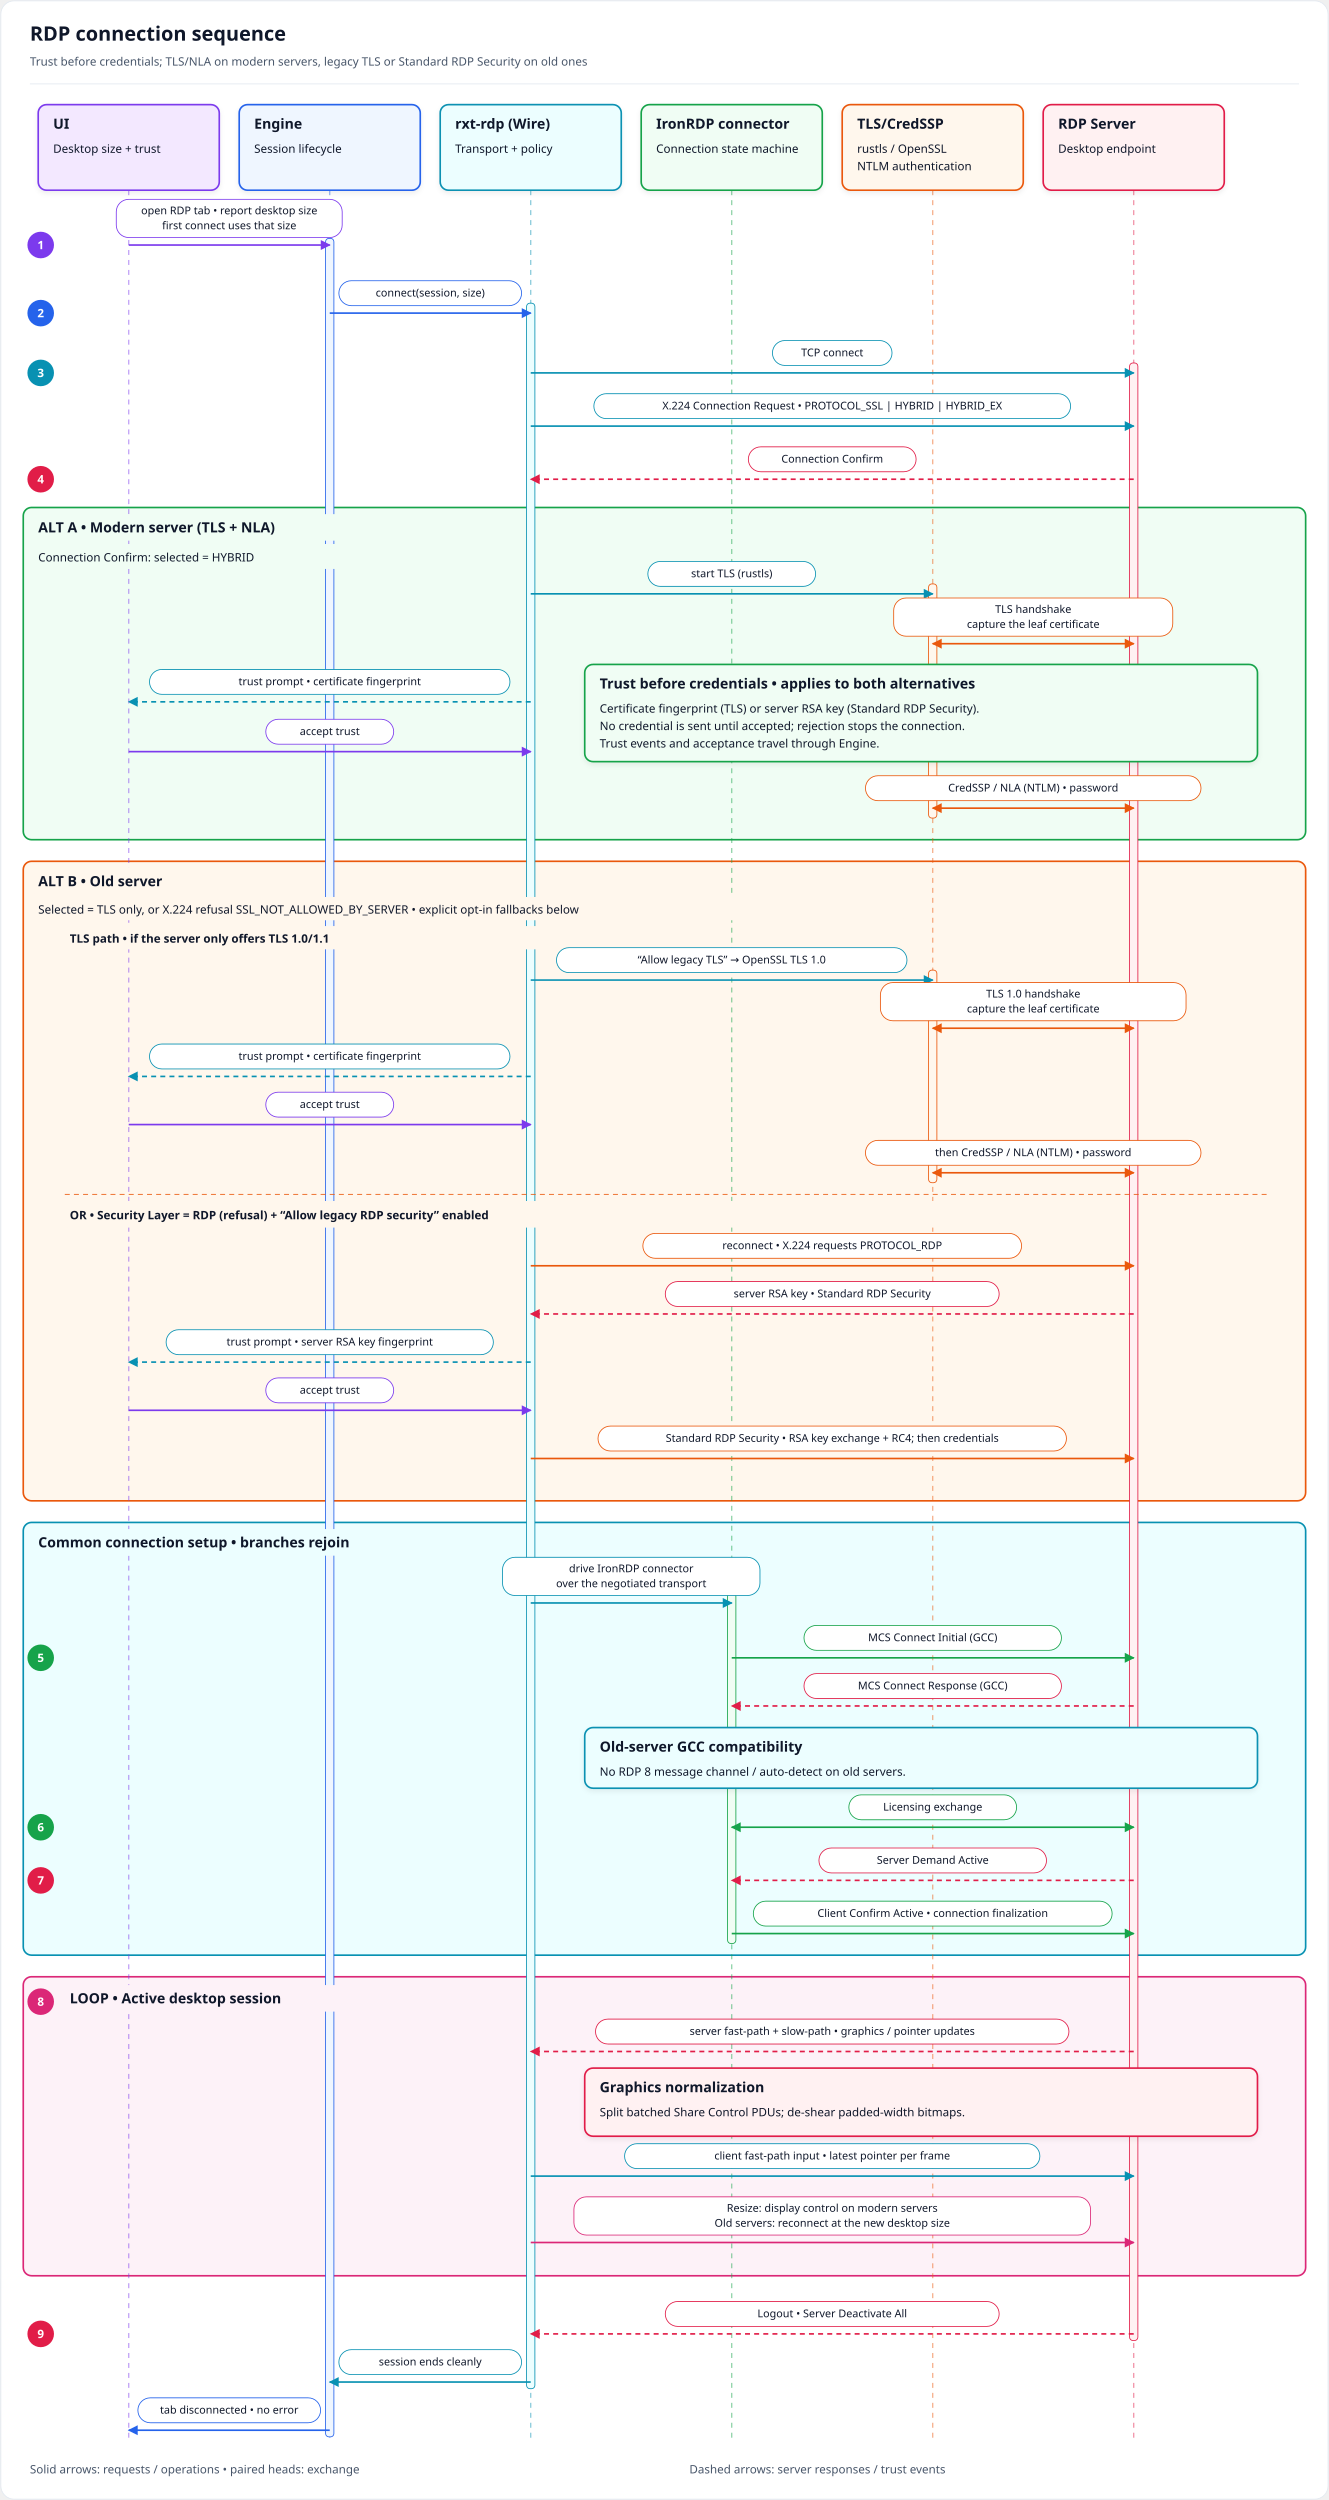
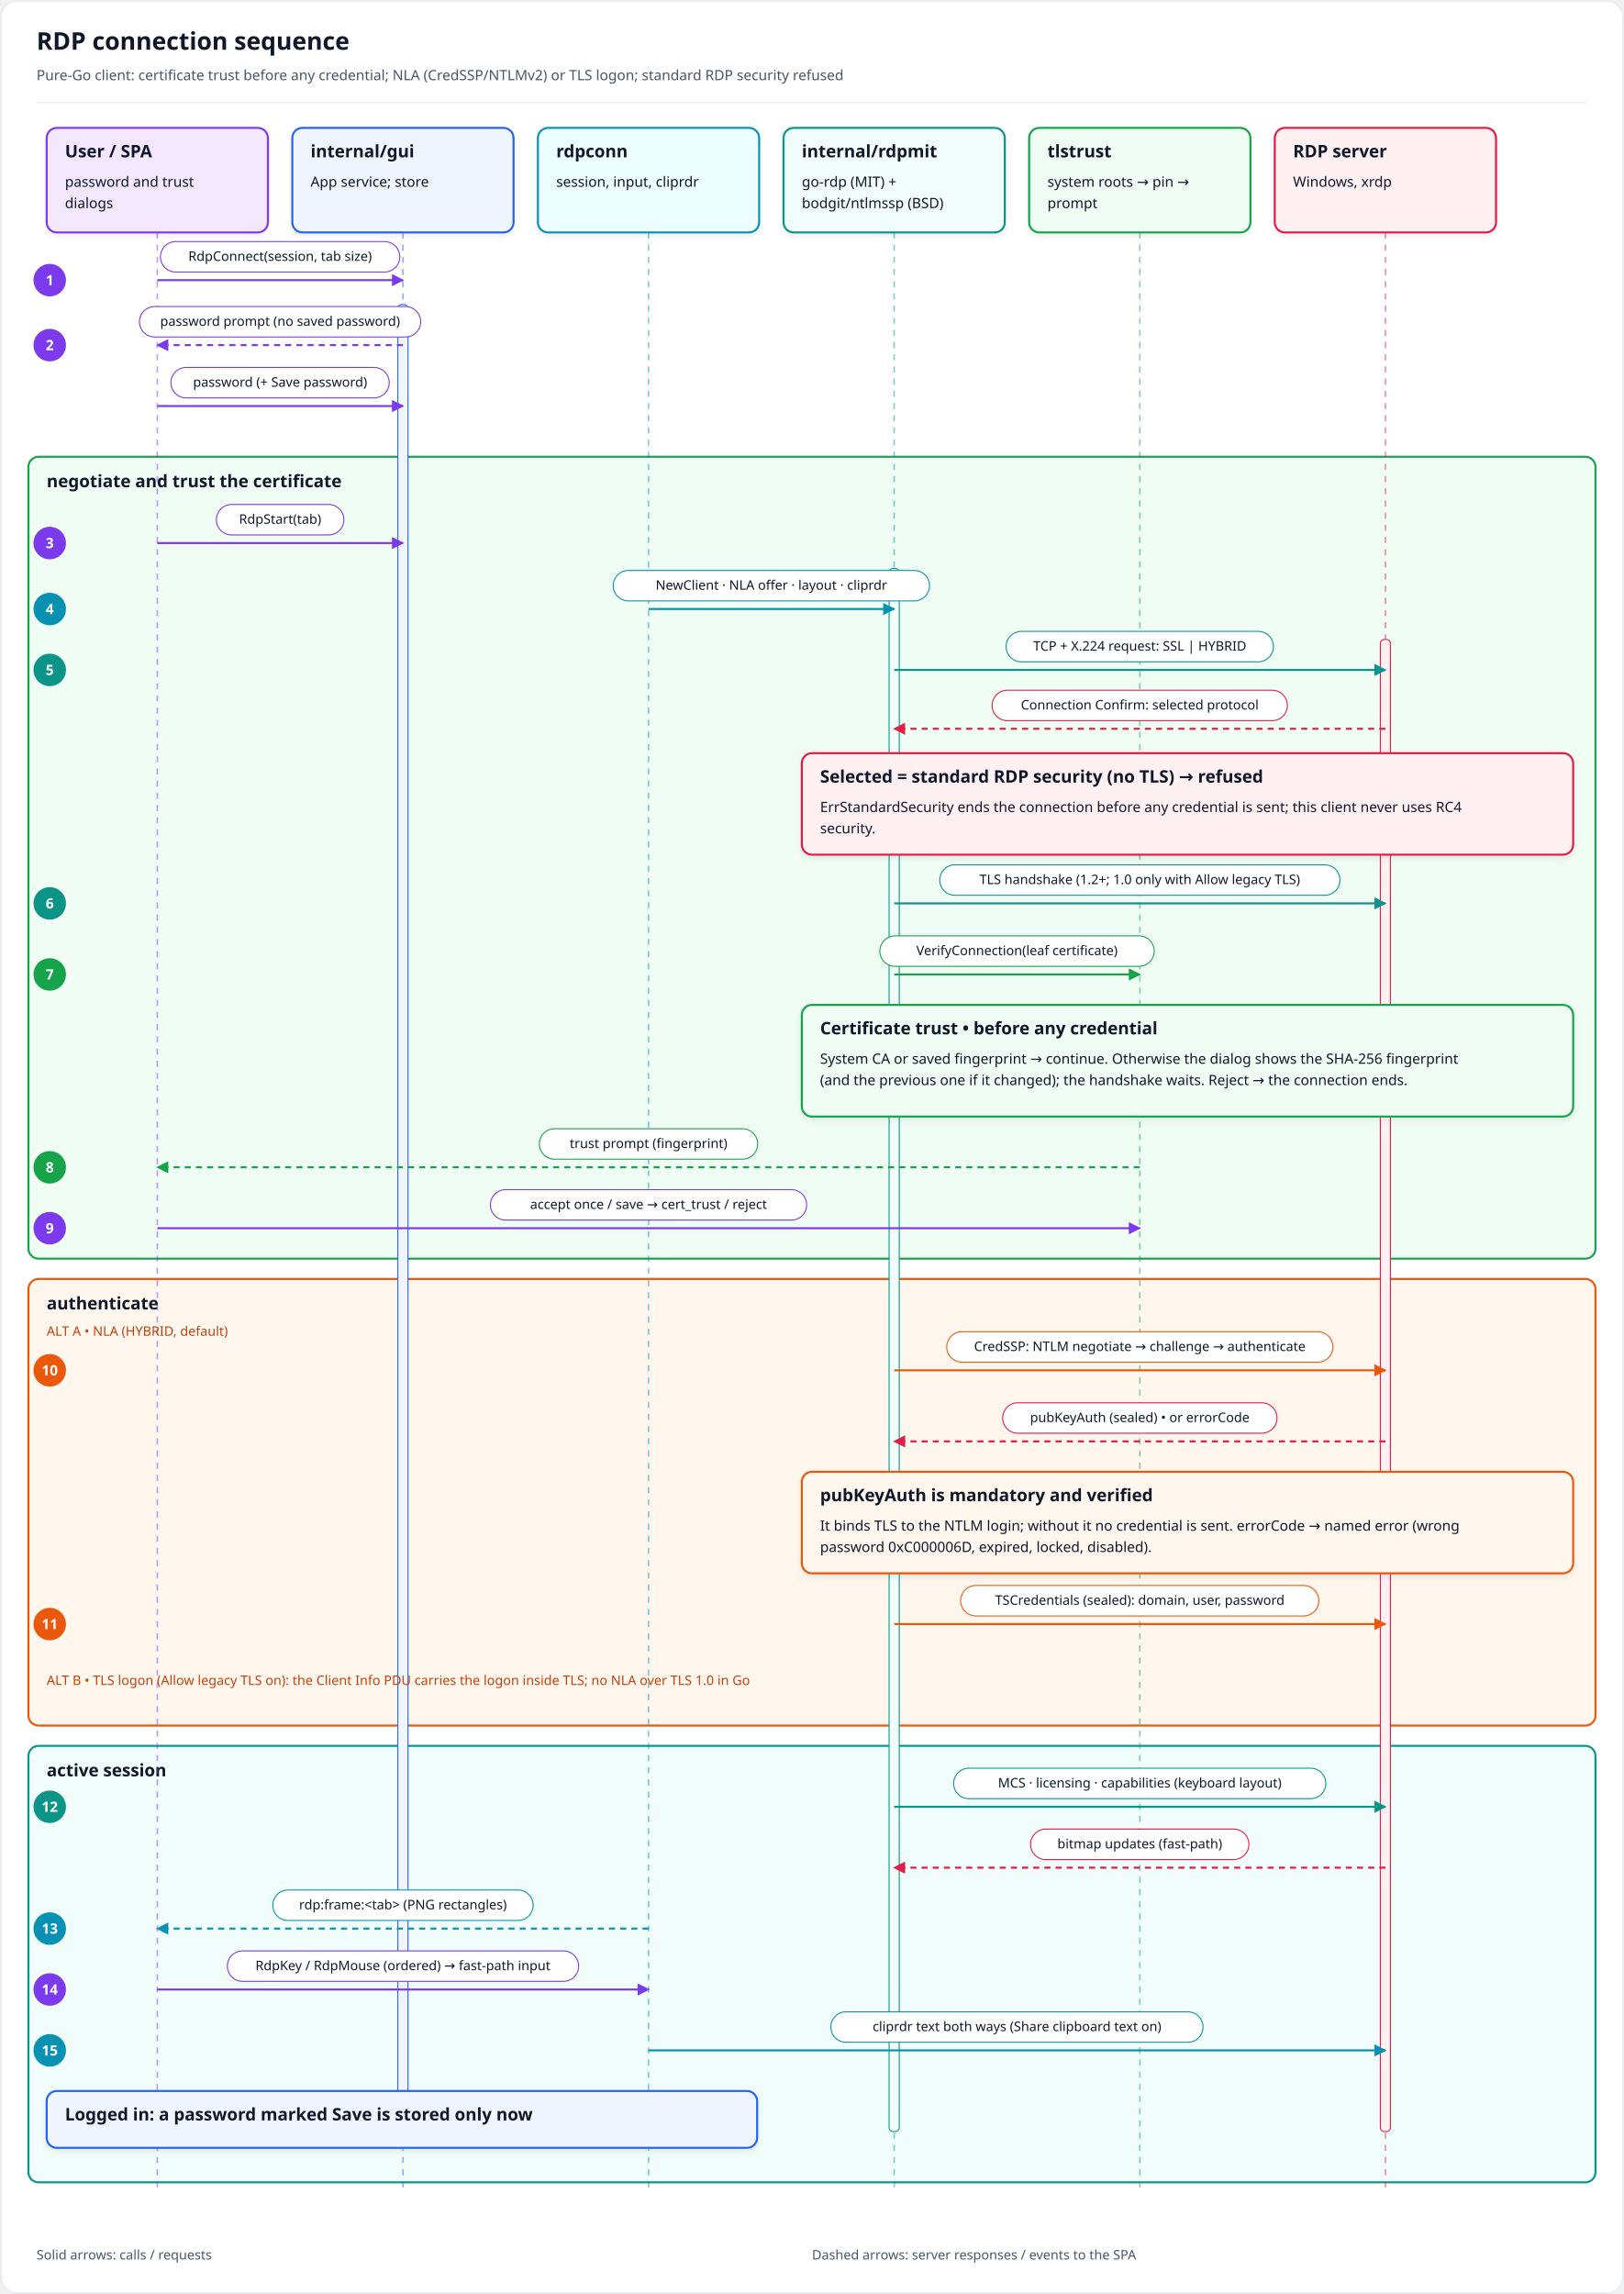
- <svg xmlns="http://www.w3.org/2000/svg" width="1600" height="3010" viewBox="0 0 1600 3010" font-family="Noto Sans, DejaVu Sans, Liberation Sans, Arial, sans-serif">
+ <svg xmlns="http://www.w3.org/2000/svg" width="1600" height="2260" viewBox="0 0 1600 2260" font-family="Noto Sans, DejaVu Sans, Liberation Sans, Arial, sans-serif">
  <defs>
    <filter id="shadow" x="-10%" y="-10%" width="120%" height="125%">
      <feDropShadow dx="0" dy="3" stdDeviation="3" flood-color="#0f172a" flood-opacity="0.07" />
    </filter>
    <marker id="a-violet" viewBox="0 0 10 10" refX="9" refY="5" markerWidth="6" markerHeight="6" orient="auto-start-reverse">
      <path d="M0 0 L10 5 L0 10 Z" fill="#7c3aed" />
    </marker>
    <marker id="a-start-violet" viewBox="0 0 10 10" refX="9" refY="5" markerWidth="6" markerHeight="6" orient="auto-start-reverse">
      <path d="M0 0 L10 5 L0 10 Z" fill="#7c3aed" />
    </marker>
    <marker id="a-blue" viewBox="0 0 10 10" refX="9" refY="5" markerWidth="6" markerHeight="6" orient="auto-start-reverse">
      <path d="M0 0 L10 5 L0 10 Z" fill="#2563eb" />
    </marker>
    <marker id="a-start-blue" viewBox="0 0 10 10" refX="9" refY="5" markerWidth="6" markerHeight="6" orient="auto-start-reverse">
      <path d="M0 0 L10 5 L0 10 Z" fill="#2563eb" />
    </marker>
    <marker id="a-cyan" viewBox="0 0 10 10" refX="9" refY="5" markerWidth="6" markerHeight="6" orient="auto-start-reverse">
      <path d="M0 0 L10 5 L0 10 Z" fill="#0891b2" />
    </marker>
    <marker id="a-start-cyan" viewBox="0 0 10 10" refX="9" refY="5" markerWidth="6" markerHeight="6" orient="auto-start-reverse">
      <path d="M0 0 L10 5 L0 10 Z" fill="#0891b2" />
    </marker>
    <marker id="a-teal" viewBox="0 0 10 10" refX="9" refY="5" markerWidth="6" markerHeight="6" orient="auto-start-reverse">
      <path d="M0 0 L10 5 L0 10 Z" fill="#0d9488" />
    </marker>
    <marker id="a-start-teal" viewBox="0 0 10 10" refX="9" refY="5" markerWidth="6" markerHeight="6" orient="auto-start-reverse">
      <path d="M0 0 L10 5 L0 10 Z" fill="#0d9488" />
    </marker>
    <marker id="a-green" viewBox="0 0 10 10" refX="9" refY="5" markerWidth="6" markerHeight="6" orient="auto-start-reverse">
      <path d="M0 0 L10 5 L0 10 Z" fill="#16a34a" />
    </marker>
    <marker id="a-start-green" viewBox="0 0 10 10" refX="9" refY="5" markerWidth="6" markerHeight="6" orient="auto-start-reverse">
      <path d="M0 0 L10 5 L0 10 Z" fill="#16a34a" />
    </marker>
    <marker id="a-amber" viewBox="0 0 10 10" refX="9" refY="5" markerWidth="6" markerHeight="6" orient="auto-start-reverse">
      <path d="M0 0 L10 5 L0 10 Z" fill="#d97706" />
    </marker>
    <marker id="a-start-amber" viewBox="0 0 10 10" refX="9" refY="5" markerWidth="6" markerHeight="6" orient="auto-start-reverse">
      <path d="M0 0 L10 5 L0 10 Z" fill="#d97706" />
    </marker>
    <marker id="a-orange" viewBox="0 0 10 10" refX="9" refY="5" markerWidth="6" markerHeight="6" orient="auto-start-reverse">
      <path d="M0 0 L10 5 L0 10 Z" fill="#ea580c" />
    </marker>
    <marker id="a-start-orange" viewBox="0 0 10 10" refX="9" refY="5" markerWidth="6" markerHeight="6" orient="auto-start-reverse">
      <path d="M0 0 L10 5 L0 10 Z" fill="#ea580c" />
    </marker>
    <marker id="a-rose" viewBox="0 0 10 10" refX="9" refY="5" markerWidth="6" markerHeight="6" orient="auto-start-reverse">
      <path d="M0 0 L10 5 L0 10 Z" fill="#e11d48" />
    </marker>
    <marker id="a-start-rose" viewBox="0 0 10 10" refX="9" refY="5" markerWidth="6" markerHeight="6" orient="auto-start-reverse">
      <path d="M0 0 L10 5 L0 10 Z" fill="#e11d48" />
    </marker>
    <marker id="a-pink" viewBox="0 0 10 10" refX="9" refY="5" markerWidth="6" markerHeight="6" orient="auto-start-reverse">
      <path d="M0 0 L10 5 L0 10 Z" fill="#db2777" />
    </marker>
    <marker id="a-start-pink" viewBox="0 0 10 10" refX="9" refY="5" markerWidth="6" markerHeight="6" orient="auto-start-reverse">
      <path d="M0 0 L10 5 L0 10 Z" fill="#db2777" />
    </marker>
    <marker id="a-slate" viewBox="0 0 10 10" refX="9" refY="5" markerWidth="6" markerHeight="6" orient="auto-start-reverse">
      <path d="M0 0 L10 5 L0 10 Z" fill="#334155" />
    </marker>
    <marker id="a-start-slate" viewBox="0 0 10 10" refX="9" refY="5" markerWidth="6" markerHeight="6" orient="auto-start-reverse">
      <path d="M0 0 L10 5 L0 10 Z" fill="#334155" />
    </marker>
  </defs>
-   <rect x="1" y="1" width="1598" height="3008" rx="16" fill="#ffffff" stroke="#e2e8f0" stroke-width="1" />
+   <rect x="1" y="1" width="1598" height="2258" rx="16" fill="#ffffff" stroke="#e2e8f0" stroke-width="1" />
  <path d="M36 101 H1564" stroke="#e2e8f0" />
-   <rect x="28" y="611" width="1544" height="400" rx="10" fill="#f0fdf4" stroke="#16a34a" stroke-width="2" />
-   <rect x="28" y="1037" width="1544" height="770" rx="10" fill="#fff7ed" stroke="#ea580c" stroke-width="2" />
-   <rect x="28" y="1833" width="1544" height="521" rx="10" fill="#ecfeff" stroke="#0891b2" stroke-width="2" />
-   <rect x="28" y="2380" width="1544" height="360" rx="10" fill="#fdf2f8" stroke="#db2777" stroke-width="2" />
-   <g fill="none" stroke-width="1.5" stroke-dasharray="6 6" opacity="0.5">
-     <path d="M155 229 V2940" stroke="#7c3aed" />
-     <path d="M397 229 V2940" stroke="#2563eb" />
-     <path d="M639 229 V2940" stroke="#0891b2" />
-     <path d="M881 229 V2940" stroke="#16a34a" />
-     <path d="M1123 229 V2940" stroke="#ea580c" />
-     <path d="M1365 229 V2940" stroke="#e11d48" />
-   </g>
-   <rect x="392" y="287" width="10" height="2647" rx="4" fill="#eff6ff" stroke="#2563eb" stroke-width="1" />
-   <rect x="634" y="365" width="10" height="2511" rx="4" fill="#ecfeff" stroke="#0891b2" stroke-width="1" />
-   <rect x="1360" y="437" width="10" height="2381" rx="4" fill="#fff1f2" stroke="#e11d48" stroke-width="1" />
-   <rect x="1118" y="703" width="10" height="282" rx="4" fill="#fff7ed" stroke="#ea580c" stroke-width="1" />
-   <rect x="1118" y="1168" width="10" height="256" rx="4" fill="#fff7ed" stroke="#ea580c" stroke-width="1" />
-   <rect x="876" y="1918" width="10" height="422" rx="4" fill="#f0fdf4" stroke="#16a34a" stroke-width="1" />
-   <g fill="none" stroke-width="2" stroke-linejoin="round">
-     <path d="M155 295 H397" stroke="#7c3aed" marker-end="url(#a-violet)" />
-     <path d="M397 377 H639" stroke="#2563eb" marker-end="url(#a-blue)" />
-     <path d="M639 449 H1365" stroke="#0891b2" marker-end="url(#a-cyan)" />
-     <path d="M639 513 H1365" stroke="#0891b2" marker-end="url(#a-cyan)" />
-     <path d="M1365 577 H639" stroke="#e11d48" stroke-dasharray="6 5" marker-end="url(#a-rose)" />
-     <path d="M639 715 H1123" stroke="#0891b2" marker-end="url(#a-cyan)" />
-     <path d="M1123 775 H1365" stroke="#ea580c" marker-start="url(#a-start-orange)" marker-end="url(#a-orange)" />
-     <path d="M639 845 H155" stroke="#0891b2" stroke-dasharray="6 5" marker-end="url(#a-cyan)" />
-     <path d="M155 905 H639" stroke="#7c3aed" marker-end="url(#a-violet)" />
-     <path d="M1123 973 H1365" stroke="#ea580c" marker-start="url(#a-start-orange)" marker-end="url(#a-orange)" />
-     <path d="M639 1180 H1123" stroke="#0891b2" marker-end="url(#a-cyan)" />
-     <path d="M1123 1238 H1365" stroke="#ea580c" marker-start="url(#a-start-orange)" marker-end="url(#a-orange)" />
-     <path d="M639 1296 H155" stroke="#0891b2" stroke-dasharray="6 5" marker-end="url(#a-cyan)" />
-     <path d="M155 1354 H639" stroke="#7c3aed" marker-end="url(#a-violet)" />
-     <path d="M1123 1412 H1365" stroke="#ea580c" marker-start="url(#a-start-orange)" marker-end="url(#a-orange)" />
-     <path d="M639 1524 H1365" stroke="#ea580c" marker-end="url(#a-orange)" />
-     <path d="M1365 1582 H639" stroke="#e11d48" stroke-dasharray="6 5" marker-end="url(#a-rose)" />
-     <path d="M639 1640 H155" stroke="#0891b2" stroke-dasharray="6 5" marker-end="url(#a-cyan)" />
-     <path d="M155 1698 H639" stroke="#7c3aed" marker-end="url(#a-violet)" />
-     <path d="M639 1756 H1365" stroke="#ea580c" marker-end="url(#a-orange)" />
-     <path d="M639 1930 H881" stroke="#0891b2" marker-end="url(#a-cyan)" />
-     <path d="M881 1996 H1365" stroke="#16a34a" marker-end="url(#a-green)" />
-     <path d="M1365 2054 H881" stroke="#e11d48" stroke-dasharray="6 5" marker-end="url(#a-rose)" />
-     <path d="M881 2200 H1365" stroke="#16a34a" marker-start="url(#a-start-green)" marker-end="url(#a-green)" />
-     <path d="M1365 2264 H881" stroke="#e11d48" stroke-dasharray="6 5" marker-end="url(#a-rose)" />
-     <path d="M881 2328 H1365" stroke="#16a34a" marker-end="url(#a-green)" />
-     <path d="M1365 2470 H639" stroke="#e11d48" stroke-dasharray="6 5" marker-end="url(#a-rose)" />
-     <path d="M639 2620 H1365" stroke="#0891b2" marker-end="url(#a-cyan)" />
-     <path d="M639 2700 H1365" stroke="#db2777" marker-end="url(#a-pink)" />
-     <path d="M1365 2810 H639" stroke="#e11d48" stroke-dasharray="6 5" marker-end="url(#a-rose)" />
-     <path d="M639 2868 H397" stroke="#0891b2" marker-end="url(#a-cyan)" />
-     <path d="M397 2926 H155" stroke="#2563eb" marker-end="url(#a-blue)" />
-   </g>
-   <text x="36" y="49" font-size="24" fill="#0f172a" font-weight="700">RDP connection sequence</text>
-   <text x="36" y="79" font-size="14" fill="#475569">Trust before credentials; TLS/NLA on modern servers, legacy TLS or Standard RDP Security on old ones</text>
-   <g stroke-width="2" filter="url(#shadow)">
-     <rect x="46" y="126" width="218" height="103" rx="10" fill="#f3e8ff" stroke="#7c3aed" />
-     <rect x="288" y="126" width="218" height="103" rx="10" fill="#eff6ff" stroke="#2563eb" />
-     <rect x="530" y="126" width="218" height="103" rx="10" fill="#ecfeff" stroke="#0891b2" />
-     <rect x="772" y="126" width="218" height="103" rx="10" fill="#f0fdf4" stroke="#16a34a" />
-     <rect x="1014" y="126" width="218" height="103" rx="10" fill="#fff7ed" stroke="#ea580c" />
-     <rect x="1256" y="126" width="218" height="103" rx="10" fill="#fff1f2" stroke="#e11d48" />
-   </g>
-   <g font-size="17" fill="#0f172a" font-weight="700">
-     <text x="64" y="155">UI</text>
-     <text x="306" y="155">Engine</text>
-     <text x="548" y="155">rxt-rdp (Wire)</text>
-     <text x="790" y="155">IronRDP connector</text>
-     <text x="1032" y="155">TLS/CredSSP</text>
-     <text x="1274" y="155">RDP Server</text>
-   </g>
-   <g font-size="14" fill="#0f172a">
-     <text x="64" y="184">Desktop size + trust</text>
-     <text x="306" y="184">Session lifecycle</text>
-     <text x="548" y="184">Transport + policy</text>
-     <text x="790" y="184">Connection state machine</text>
-     <text x="1032" y="184">rustls / OpenSSL</text>
-     <text x="1032" y="205">NTLM authentication</text>
-     <text x="1274" y="184">Desktop endpoint</text>
-   </g>
-   <g>
-     <circle cx="49" cy="295" r="16" fill="#7c3aed" />
-     <circle cx="49" cy="377" r="16" fill="#2563eb" />
-     <circle cx="49" cy="449" r="16" fill="#0891b2" />
-     <circle cx="49" cy="577" r="16" fill="#e11d48" />
-     <circle cx="49" cy="1996" r="16" fill="#16a34a" />
-     <circle cx="49" cy="2200" r="16" fill="#16a34a" />
-     <circle cx="49" cy="2264" r="16" fill="#e11d48" />
-     <circle cx="49" cy="2410" r="16" fill="#db2777" />
-     <circle cx="49" cy="2810" r="16" fill="#e11d48" />
-   </g>
-   <g font-size="14" fill="#ffffff" text-anchor="middle" font-weight="700">
-     <text x="49" y="300">1</text>
-     <text x="49" y="382">2</text>
-     <text x="49" y="454">3</text>
-     <text x="49" y="582">4</text>
-     <text x="49" y="2001">5</text>
-     <text x="49" y="2205">6</text>
-     <text x="49" y="2269">7</text>
-     <text x="49" y="2415">8</text>
-     <text x="49" y="2815">9</text>
-   </g>
-   <rect x="40" y="619" width="445" height="32" rx="6" fill="#f0fdf4" />
-   <text x="46" y="641" font-size="17" fill="#0f172a" font-weight="700">ALT A • Modern server (TLS + NLA)</text>
-   <rect x="40" y="655" width="460" height="30" rx="6" fill="#f0fdf4" />
-   <text x="46" y="676" font-size="14" fill="#0f172a">Connection Confirm: selected = HYBRID</text>
-   <rect x="40" y="1045" width="265" height="32" rx="6" fill="#fff7ed" />
-   <text x="46" y="1067" font-size="17" fill="#0f172a" font-weight="700">ALT B • Old server</text>
-   <rect x="40" y="1080" width="1050" height="28" rx="6" fill="#fff7ed" />
-   <text x="46" y="1100" font-size="14" fill="#0f172a">Selected = TLS only, or X.224 refusal SSL_NOT_ALLOWED_BY_SERVER • explicit opt-in fallbacks below</text>
-   <rect x="78" y="1115" width="655" height="28" rx="6" fill="#fff7ed" />
-   <text x="84" y="1135" font-size="14" fill="#0f172a" font-weight="700">TLS path • if the server only offers TLS 1.0/1.1</text>
-   <path d="M78 1438 H1530" stroke="#ea580c" stroke-width="1" stroke-dasharray="6 5" />
-   <rect x="78" y="1446" width="1125" height="32" rx="6" fill="#fff7ed" />
-   <text x="84" y="1468" font-size="14" fill="#0f172a" font-weight="700">OR • Security Layer = RDP (refusal) + “Allow legacy RDP security” enabled</text>
-   <rect x="40" y="1841" width="570" height="32" rx="6" fill="#ecfeff" />
-   <text x="46" y="1863" font-size="17" fill="#0f172a" font-weight="700">Common connection setup • branches rejoin</text>
-   <rect x="78" y="2390" width="405" height="32" rx="6" fill="#fdf2f8" />
-   <text x="84" y="2412" font-size="17" fill="#0f172a" font-weight="700">LOOP • Active desktop session</text>
-   <rect x="704" y="800" width="810" height="117" rx="10" fill="#f0fdf4" stroke="#16a34a" stroke-width="2" filter="url(#shadow)" />
-   <text x="722" y="829" font-size="17" fill="#0f172a" font-weight="700">Trust before credentials • applies to both alternatives</text>
-   <text x="722" y="858" font-size="14" fill="#0f172a">Certificate fingerprint (TLS) or server RSA key (Standard RDP Security).</text>
-   <text x="722" y="879" font-size="14" fill="#0f172a">No credential is sent until accepted; rejection stops the connection.</text>
-   <text x="722" y="900" font-size="14" fill="#0f172a">Trust events and acceptance travel through Engine.</text>
-   <rect x="704" y="2080" width="810" height="73" rx="10" fill="#ecfeff" stroke="#0891b2" stroke-width="2" filter="url(#shadow)" />
-   <text x="722" y="2109" font-size="17" fill="#0f172a" font-weight="700">Old-server GCC compatibility</text>
-   <text x="722" y="2138" font-size="14" fill="#0f172a">No RDP 8 message channel / auto-detect on old servers.</text>
-   <rect x="704" y="2490" width="810" height="82" rx="10" fill="#fff1f2" stroke="#e11d48" stroke-width="2" filter="url(#shadow)" />
-   <text x="722" y="2519" font-size="17" fill="#0f172a" font-weight="700">Graphics normalization</text>
-   <text x="722" y="2548" font-size="14" fill="#0f172a">Split batched Share Control PDUs; de-shear padded-width bitmaps.</text>
-   <g fill="#ffffff" stroke-width="1">
-     <rect x="140" y="240" width="272" height="46" rx="15" stroke="#7c3aed" />
-     <rect x="408" y="338" width="220" height="30" rx="15" stroke="#2563eb" />
-     <rect x="930" y="410" width="144" height="30" rx="15" stroke="#0891b2" />
-     <rect x="715" y="474" width="574" height="30" rx="15" stroke="#0891b2" />
-     <rect x="901" y="538" width="202" height="30" rx="15" stroke="#e11d48" />
-     <rect x="780" y="676" width="202" height="30" rx="15" stroke="#0891b2" />
-     <rect x="1076" y="720" width="336" height="46" rx="15" stroke="#ea580c" />
-     <rect x="180" y="806" width="434" height="30" rx="15" stroke="#0891b2" />
-     <rect x="320" y="866" width="154" height="30" rx="15" stroke="#7c3aed" />
-     <rect x="1042" y="934" width="404" height="30" rx="15" stroke="#ea580c" />
-     <rect x="670" y="1141" width="422" height="30" rx="15" stroke="#0891b2" />
-     <rect x="1060" y="1183" width="368" height="46" rx="15" stroke="#ea580c" />
-     <rect x="180" y="1257" width="434" height="30" rx="15" stroke="#0891b2" />
-     <rect x="320" y="1315" width="154" height="30" rx="15" stroke="#7c3aed" />
-     <rect x="1042" y="1373" width="404" height="30" rx="15" stroke="#ea580c" />
-     <rect x="774" y="1485" width="456" height="30" rx="15" stroke="#ea580c" />
-     <rect x="801" y="1543" width="402" height="30" rx="15" stroke="#e11d48" />
-     <rect x="200" y="1601" width="394" height="30" rx="15" stroke="#0891b2" />
-     <rect x="320" y="1659" width="154" height="30" rx="15" stroke="#7c3aed" />
-     <rect x="720" y="1717" width="564" height="30" rx="15" stroke="#ea580c" />
-     <rect x="605" y="1875" width="310" height="46" rx="15" stroke="#0891b2" />
-     <rect x="968" y="1957" width="310" height="30" rx="15" stroke="#16a34a" />
-     <rect x="968" y="2015" width="310" height="30" rx="15" stroke="#e11d48" />
-     <rect x="1022" y="2161" width="202" height="30" rx="15" stroke="#16a34a" />
-     <rect x="986" y="2225" width="274" height="30" rx="15" stroke="#e11d48" />
-     <rect x="907" y="2289" width="432" height="30" rx="15" stroke="#16a34a" />
-     <rect x="717" y="2431" width="570" height="30" rx="15" stroke="#e11d48" />
-     <rect x="752" y="2581" width="500" height="30" rx="15" stroke="#0891b2" />
-     <rect x="691" y="2645" width="622" height="46" rx="15" stroke="#db2777" />
-     <rect x="801" y="2771" width="402" height="30" rx="15" stroke="#e11d48" />
-     <rect x="408" y="2829" width="220" height="30" rx="15" stroke="#0891b2" />
-     <rect x="166" y="2887" width="220" height="30" rx="15" stroke="#2563eb" />
-   </g>
-   <g font-size="13" fill="#0f172a" text-anchor="middle">
-     <text x="276" y="258">open RDP tab • report desktop size</text>
-     <text x="276" y="276">first connect uses that size</text>
-     <text x="518" y="357">connect(session, size)</text>
-     <text x="1002" y="429">TCP connect</text>
-     <text x="1002" y="493">X.224 Connection Request • PROTOCOL_SSL | HYBRID | HYBRID_EX</text>
-     <text x="1002" y="557">Connection Confirm</text>
-     <text x="881" y="695">start TLS (rustls)</text>
-     <text x="1244" y="738">TLS handshake</text>
-     <text x="1244" y="756">capture the leaf certificate</text>
-     <text x="397" y="825">trust prompt • certificate fingerprint</text>
-     <text x="397" y="885">accept trust</text>
-     <text x="1244" y="953">CredSSP / NLA (NTLM) • password</text>
-     <text x="881" y="1160">“Allow legacy TLS” → OpenSSL TLS 1.0</text>
-     <text x="1244" y="1201">TLS 1.0 handshake</text>
-     <text x="1244" y="1219">capture the leaf certificate</text>
-     <text x="397" y="1276">trust prompt • certificate fingerprint</text>
-     <text x="397" y="1334">accept trust</text>
-     <text x="1244" y="1392">then CredSSP / NLA (NTLM) • password</text>
-     <text x="1002" y="1504">reconnect • X.224 requests PROTOCOL_RDP</text>
-     <text x="1002" y="1562">server RSA key • Standard RDP Security</text>
-     <text x="397" y="1620">trust prompt • server RSA key fingerprint</text>
-     <text x="397" y="1678">accept trust</text>
-     <text x="1002" y="1736">Standard RDP Security • RSA key exchange + RC4; then credentials</text>
-     <text x="760" y="1893">drive IronRDP connector</text>
-     <text x="760" y="1911">over the negotiated transport</text>
-     <text x="1123" y="1976">MCS Connect Initial (GCC)</text>
-     <text x="1123" y="2034">MCS Connect Response (GCC)</text>
-     <text x="1123" y="2180">Licensing exchange</text>
-     <text x="1123" y="2244">Server Demand Active</text>
-     <text x="1123" y="2308">Client Confirm Active • connection finalization</text>
-     <text x="1002" y="2450">server fast-path + slow-path • graphics / pointer updates</text>
-     <text x="1002" y="2600">client fast-path input • latest pointer per frame</text>
-     <text x="1002" y="2663">Resize: display control on modern servers</text>
-     <text x="1002" y="2681">Old servers: reconnect at the new desktop size</text>
-     <text x="1002" y="2790">Logout • Server Deactivate All</text>
-     <text x="518" y="2848">session ends cleanly</text>
-     <text x="276" y="2906">tab disconnected • no error</text>
-   </g>
-   <text x="36" y="2978" font-size="14" fill="#475569">Solid arrows: requests / operations • paired heads: exchange</text>
-   <text x="830" y="2978" font-size="14" fill="#475569">Dashed arrows: server responses / trust events</text>
+   <rect x="28" y="450" width="1544" height="790" rx="10" fill="#f0fdf4" stroke="#16a34a" stroke-width="2" />
+   <text x="46" y="480" font-size="17" fill="#0f172a" text-anchor="start" font-weight="700">negotiate and trust the certificate</text>
+   <rect x="28" y="1260" width="1544" height="440" rx="10" fill="#fff7ed" stroke="#ea580c" stroke-width="2" />
+   <text x="46" y="1290" font-size="17" fill="#0f172a" text-anchor="start" font-weight="700">authenticate</text>
+   <rect x="28" y="1720" width="1544" height="430" rx="10" fill="#f0fdfa" stroke="#0d9488" stroke-width="2" />
+   <text x="46" y="1750" font-size="17" fill="#0f172a" text-anchor="start" font-weight="700">active session</text>
+   <path d="M155 229 V2160" fill="none" stroke="#7c3aed" stroke-width="1.5" stroke-dasharray="6 6" opacity="0.5" />
+   <path d="M397 229 V2160" fill="none" stroke="#2563eb" stroke-width="1.5" stroke-dasharray="6 6" opacity="0.5" />
+   <path d="M639 229 V2160" fill="none" stroke="#0891b2" stroke-width="1.5" stroke-dasharray="6 6" opacity="0.5" />
+   <path d="M881 229 V2160" fill="none" stroke="#0d9488" stroke-width="1.5" stroke-dasharray="6 6" opacity="0.5" />
+   <path d="M1123 229 V2160" fill="none" stroke="#16a34a" stroke-width="1.5" stroke-dasharray="6 6" opacity="0.5" />
+   <path d="M1365 229 V2160" fill="none" stroke="#e11d48" stroke-width="1.5" stroke-dasharray="6 6" opacity="0.5" />
+   <rect x="392" y="300" width="10" height="1800" rx="4" fill="#eff6ff" stroke="#2563eb" stroke-width="1" />
+   <rect x="876" y="560" width="10" height="1540" rx="4" fill="#f0fdfa" stroke="#0d9488" stroke-width="1" />
+   <rect x="1360" y="630" width="10" height="1470" rx="4" fill="#fff1f2" stroke="#e11d48" stroke-width="1" />
+   <path d="M155,276 L397,276" fill="none" stroke="#7c3aed" stroke-width="2" stroke-linejoin="round" marker-end="url(#a-violet)" />
+   <path d="M397,340 L155,340" fill="none" stroke="#7c3aed" stroke-width="2" stroke-linejoin="round" marker-end="url(#a-violet)" stroke-dasharray="6 5" />
+   <path d="M155,400 L397,400" fill="none" stroke="#7c3aed" stroke-width="2" stroke-linejoin="round" marker-end="url(#a-violet)" />
+   <path d="M155,535 L397,535" fill="none" stroke="#7c3aed" stroke-width="2" stroke-linejoin="round" marker-end="url(#a-violet)" />
+   <path d="M639,600 L881,600" fill="none" stroke="#0891b2" stroke-width="2" stroke-linejoin="round" marker-end="url(#a-cyan)" />
+   <path d="M881,660 L1365,660" fill="none" stroke="#0d9488" stroke-width="2" stroke-linejoin="round" marker-end="url(#a-teal)" />
+   <path d="M1365,718 L881,718" fill="none" stroke="#e11d48" stroke-width="2" stroke-linejoin="round" marker-end="url(#a-rose)" stroke-dasharray="6 5" />
+   <path d="M881,890 L1365,890" fill="none" stroke="#0d9488" stroke-width="2" stroke-linejoin="round" marker-end="url(#a-teal)" />
+   <path d="M881,960 L1123,960" fill="none" stroke="#16a34a" stroke-width="2" stroke-linejoin="round" marker-end="url(#a-green)" />
+   <path d="M1123,1150 L155,1150" fill="none" stroke="#16a34a" stroke-width="2" stroke-linejoin="round" marker-end="url(#a-green)" stroke-dasharray="6 5" />
+   <path d="M155,1210 L1123,1210" fill="none" stroke="#7c3aed" stroke-width="2" stroke-linejoin="round" marker-end="url(#a-violet)" />
+   <path d="M881,1350 L1365,1350" fill="none" stroke="#ea580c" stroke-width="2" stroke-linejoin="round" marker-end="url(#a-orange)" />
+   <path d="M1365,1420 L881,1420" fill="none" stroke="#e11d48" stroke-width="2" stroke-linejoin="round" marker-end="url(#a-rose)" stroke-dasharray="6 5" />
+   <path d="M881,1600 L1365,1600" fill="none" stroke="#ea580c" stroke-width="2" stroke-linejoin="round" marker-end="url(#a-orange)" />
+   <path d="M881,1780 L1365,1780" fill="none" stroke="#0d9488" stroke-width="2" stroke-linejoin="round" marker-end="url(#a-teal)" />
+   <path d="M1365,1840 L881,1840" fill="none" stroke="#e11d48" stroke-width="2" stroke-linejoin="round" marker-end="url(#a-rose)" stroke-dasharray="6 5" />
+   <path d="M639,1900 L155,1900" fill="none" stroke="#0891b2" stroke-width="2" stroke-linejoin="round" marker-end="url(#a-cyan)" stroke-dasharray="6 5" />
+   <path d="M155,1960 L639,1960" fill="none" stroke="#7c3aed" stroke-width="2" stroke-linejoin="round" marker-end="url(#a-violet)" />
+   <path d="M639,2020 L1365,2020" fill="none" stroke="#0891b2" stroke-width="2" stroke-linejoin="round" marker-end="url(#a-cyan)" />
+   <text x="36" y="49" font-size="24" fill="#0f172a" text-anchor="start" font-weight="700">RDP connection sequence</text>
+   <text x="36" y="79" font-size="14" fill="#475569" text-anchor="start">Pure-Go client: certificate trust before any credential; NLA (CredSSP/NTLMv2) or TLS logon; standard RDP security refused</text>
+   <rect x="46" y="126" width="218" height="103" rx="10" fill="#f3e8ff" stroke="#7c3aed" stroke-width="2" filter="url(#shadow)" />
+   <text x="64" y="155" font-size="17" fill="#0f172a" text-anchor="start" font-weight="700">User / SPA</text>
+   <text x="64" y="184" font-size="14" fill="#0f172a" text-anchor="start">password and trust</text>
+   <text x="64" y="205" font-size="14" fill="#0f172a" text-anchor="start">dialogs</text>
+   <rect x="288" y="126" width="218" height="103" rx="10" fill="#eff6ff" stroke="#2563eb" stroke-width="2" filter="url(#shadow)" />
+   <text x="306" y="155" font-size="17" fill="#0f172a" text-anchor="start" font-weight="700">internal/gui</text>
+   <text x="306" y="184" font-size="14" fill="#0f172a" text-anchor="start">App service; store</text>
+   <rect x="530" y="126" width="218" height="103" rx="10" fill="#ecfeff" stroke="#0891b2" stroke-width="2" filter="url(#shadow)" />
+   <text x="548" y="155" font-size="17" fill="#0f172a" text-anchor="start" font-weight="700">rdpconn</text>
+   <text x="548" y="184" font-size="14" fill="#0f172a" text-anchor="start">session, input, cliprdr</text>
+   <rect x="772" y="126" width="218" height="103" rx="10" fill="#f0fdfa" stroke="#0d9488" stroke-width="2" filter="url(#shadow)" />
+   <text x="790" y="155" font-size="17" fill="#0f172a" text-anchor="start" font-weight="700">internal/rdpmit</text>
+   <text x="790" y="184" font-size="14" fill="#0f172a" text-anchor="start">go-rdp (MIT) +</text>
+   <text x="790" y="205" font-size="14" fill="#0f172a" text-anchor="start">bodgit/ntlmssp (BSD)</text>
+   <rect x="1014" y="126" width="218" height="103" rx="10" fill="#f0fdf4" stroke="#16a34a" stroke-width="2" filter="url(#shadow)" />
+   <text x="1032" y="155" font-size="17" fill="#0f172a" text-anchor="start" font-weight="700">tlstrust</text>
+   <text x="1032" y="184" font-size="14" fill="#0f172a" text-anchor="start">system roots → pin →</text>
+   <text x="1032" y="205" font-size="14" fill="#0f172a" text-anchor="start">prompt</text>
+   <rect x="1256" y="126" width="218" height="103" rx="10" fill="#fff1f2" stroke="#e11d48" stroke-width="2" filter="url(#shadow)" />
+   <text x="1274" y="155" font-size="17" fill="#0f172a" text-anchor="start" font-weight="700">RDP server</text>
+   <text x="1274" y="184" font-size="14" fill="#0f172a" text-anchor="start">Windows, xrdp</text>
+   <rect x="158.1" y="238" width="235.8" height="30" rx="15" fill="#ffffff" stroke="#7c3aed" stroke-width="1" />
+   <text x="276.0" y="257" font-size="13" fill="#0f172a" text-anchor="middle">RdpConnect(session, tab size)</text>
+   <circle cx="49" cy="276" r="16" fill="#7c3aed" />
+   <text x="49" y="281" font-size="14" fill="#ffffff" text-anchor="middle" font-weight="700">1</text>
+   <rect x="137.4" y="302" width="277.1" height="30" rx="15" fill="#ffffff" stroke="#7c3aed" stroke-width="1" />
+   <text x="276.0" y="321" font-size="13" fill="#0f172a" text-anchor="middle">password prompt (no saved password)</text>
+   <circle cx="49" cy="340" r="16" fill="#7c3aed" />
+   <text x="49" y="345" font-size="14" fill="#ffffff" text-anchor="middle" font-weight="700">2</text>
+   <rect x="168.4" y="362" width="215.1" height="30" rx="15" fill="#ffffff" stroke="#7c3aed" stroke-width="1" />
+   <text x="276.0" y="381" font-size="13" fill="#0f172a" text-anchor="middle">password (+ Save password)</text>
+   <rect x="213.2" y="497" width="125.6" height="30" rx="15" fill="#ffffff" stroke="#7c3aed" stroke-width="1" />
+   <text x="276.0" y="516" font-size="13" fill="#0f172a" text-anchor="middle">RdpStart(tab)</text>
+   <circle cx="49" cy="535" r="16" fill="#7c3aed" />
+   <text x="49" y="540" font-size="14" fill="#ffffff" text-anchor="middle" font-weight="700">3</text>
+   <rect x="604.2" y="562" width="311.6" height="30" rx="15" fill="#ffffff" stroke="#0891b2" stroke-width="1" />
+   <text x="760.0" y="581" font-size="13" fill="#0f172a" text-anchor="middle">NewClient · NLA offer · layout · cliprdr</text>
+   <circle cx="49" cy="600" r="16" fill="#0891b2" />
+   <text x="49" y="605" font-size="14" fill="#ffffff" text-anchor="middle" font-weight="700">4</text>
+   <rect x="991.3" y="622" width="263.4" height="30" rx="15" fill="#ffffff" stroke="#0d9488" stroke-width="1" />
+   <text x="1123.0" y="641" font-size="13" fill="#0f172a" text-anchor="middle">TCP + X.224 request: SSL | HYBRID</text>
+   <circle cx="49" cy="660" r="16" fill="#0d9488" />
+   <text x="49" y="665" font-size="14" fill="#ffffff" text-anchor="middle" font-weight="700">5</text>
+   <rect x="977.5" y="680" width="290.9" height="30" rx="15" fill="#ffffff" stroke="#e11d48" stroke-width="1" />
+   <text x="1123.0" y="699" font-size="13" fill="#0f172a" text-anchor="middle">Connection Confirm: selected protocol</text>
+   <rect x="790" y="742" width="760" height="100" rx="10" fill="#fff1f2" stroke="#e11d48" stroke-width="2" filter="url(#shadow)" />
+   <text x="808" y="771" font-size="17" fill="#0f172a" text-anchor="start" font-weight="700">Selected = standard RDP security (no TLS) → refused</text>
+   <text x="808" y="800" font-size="14" fill="#0f172a" text-anchor="start">ErrStandardSecurity ends the connection before any credential is sent; this client never uses RC4</text>
+   <text x="808" y="821" font-size="14" fill="#0f172a" text-anchor="start">security.</text>
+   <rect x="925.9" y="852" width="394.3" height="30" rx="15" fill="#ffffff" stroke="#0d9488" stroke-width="1" />
+   <text x="1123.0" y="871" font-size="13" fill="#0f172a" text-anchor="middle">TLS handshake (1.2+; 1.0 only with Allow legacy TLS)</text>
+   <circle cx="49" cy="890" r="16" fill="#0d9488" />
+   <text x="49" y="895" font-size="14" fill="#ffffff" text-anchor="middle" font-weight="700">6</text>
+   <rect x="866.9" y="922" width="270.3" height="30" rx="15" fill="#ffffff" stroke="#16a34a" stroke-width="1" />
+   <text x="1002.0" y="941" font-size="13" fill="#0f172a" text-anchor="middle">VerifyConnection(leaf certificate)</text>
+   <circle cx="49" cy="960" r="16" fill="#16a34a" />
+   <text x="49" y="965" font-size="14" fill="#ffffff" text-anchor="middle" font-weight="700">7</text>
+   <rect x="790" y="990" width="760" height="110" rx="10" fill="#f0fdf4" stroke="#16a34a" stroke-width="2" filter="url(#shadow)" />
+   <text x="808" y="1019" font-size="17" fill="#0f172a" text-anchor="start" font-weight="700">Certificate trust • before any credential</text>
+   <text x="808" y="1048" font-size="14" fill="#0f172a" text-anchor="start">System CA or saved fingerprint → continue. Otherwise the dialog shows the SHA-256 fingerprint</text>
+   <text x="808" y="1069" font-size="14" fill="#0f172a" text-anchor="start">(and the previous one if it changed); the handshake waits. Reject → the connection ends.</text>
+   <rect x="531.4" y="1112" width="215.1" height="30" rx="15" fill="#ffffff" stroke="#16a34a" stroke-width="1" />
+   <text x="639.0" y="1131" font-size="13" fill="#0f172a" text-anchor="middle">trust prompt (fingerprint)</text>
+   <circle cx="49" cy="1150" r="16" fill="#16a34a" />
+   <text x="49" y="1155" font-size="14" fill="#ffffff" text-anchor="middle" font-weight="700">8</text>
+   <rect x="483.2" y="1172" width="311.6" height="30" rx="15" fill="#ffffff" stroke="#7c3aed" stroke-width="1" />
+   <text x="639.0" y="1191" font-size="13" fill="#0f172a" text-anchor="middle">accept once / save → cert_trust / reject</text>
+   <circle cx="49" cy="1210" r="16" fill="#7c3aed" />
+   <text x="49" y="1215" font-size="14" fill="#ffffff" text-anchor="middle" font-weight="700">9</text>
+   <text x="46" y="1316" font-size="13" fill="#c2410c" text-anchor="start">ALT A • NLA (HYBRID, default)</text>
+   <rect x="932.8" y="1312" width="380.5" height="30" rx="15" fill="#ffffff" stroke="#ea580c" stroke-width="1" />
+   <text x="1123.0" y="1331" font-size="13" fill="#0f172a" text-anchor="middle">CredSSP: NTLM negotiate → challenge → authenticate</text>
+   <circle cx="49" cy="1350" r="16" fill="#ea580c" />
+   <text x="49" y="1355" font-size="14" fill="#ffffff" text-anchor="middle" font-weight="700">10</text>
+   <rect x="987.9" y="1382" width="270.3" height="30" rx="15" fill="#ffffff" stroke="#e11d48" stroke-width="1" />
+   <text x="1123.0" y="1401" font-size="13" fill="#0f172a" text-anchor="middle">pubKeyAuth (sealed) • or errorCode</text>
+   <rect x="790" y="1450" width="760" height="100" rx="10" fill="#fff7ed" stroke="#ea580c" stroke-width="2" filter="url(#shadow)" />
+   <text x="808" y="1479" font-size="17" fill="#0f172a" text-anchor="start" font-weight="700">pubKeyAuth is mandatory and verified</text>
+   <text x="808" y="1508" font-size="14" fill="#0f172a" text-anchor="start">It binds TLS to the NTLM login; without it no credential is sent. errorCode → named error (wrong</text>
+   <text x="808" y="1529" font-size="14" fill="#0f172a" text-anchor="start">password 0xC000006D, expired, locked, disabled).</text>
+   <rect x="946.5" y="1562" width="352.9" height="30" rx="15" fill="#ffffff" stroke="#ea580c" stroke-width="1" />
+   <text x="1123.0" y="1581" font-size="13" fill="#0f172a" text-anchor="middle">TSCredentials (sealed): domain, user, password</text>
+   <circle cx="49" cy="1600" r="16" fill="#ea580c" />
+   <text x="49" y="1605" font-size="14" fill="#ffffff" text-anchor="middle" font-weight="700">11</text>
+   <text x="46" y="1660" font-size="13" fill="#c2410c" text-anchor="start">ALT B • TLS logon (Allow legacy TLS on): the Client Info PDU carries the logon inside TLS; no NLA over TLS 1.0 in Go</text>
+   <rect x="939.6" y="1742" width="366.7" height="30" rx="15" fill="#ffffff" stroke="#0d9488" stroke-width="1" />
+   <text x="1123.0" y="1761" font-size="13" fill="#0f172a" text-anchor="middle">MCS · licensing · capabilities (keyboard layout)</text>
+   <circle cx="49" cy="1780" r="16" fill="#0d9488" />
+   <text x="49" y="1785" font-size="14" fill="#ffffff" text-anchor="middle" font-weight="700">12</text>
+   <rect x="1015.4" y="1802" width="215.1" height="30" rx="15" fill="#ffffff" stroke="#e11d48" stroke-width="1" />
+   <text x="1123.0" y="1821" font-size="13" fill="#0f172a" text-anchor="middle">bitmap updates (fast-path)</text>
+   <rect x="268.8" y="1862" width="256.5" height="30" rx="15" fill="#ffffff" stroke="#0891b2" stroke-width="1" />
+   <text x="397.0" y="1881" font-size="13" fill="#0f172a" text-anchor="middle">rdp:frame:&lt;tab&gt; (PNG rectangles)</text>
+   <circle cx="49" cy="1900" r="16" fill="#0891b2" />
+   <text x="49" y="1905" font-size="14" fill="#ffffff" text-anchor="middle" font-weight="700">13</text>
+   <rect x="224.0" y="1922" width="346.1" height="30" rx="15" fill="#ffffff" stroke="#7c3aed" stroke-width="1" />
+   <text x="397.0" y="1941" font-size="13" fill="#0f172a" text-anchor="middle">RdpKey / RdpMouse (ordered) → fast-path input</text>
+   <circle cx="49" cy="1960" r="16" fill="#7c3aed" />
+   <text x="49" y="1965" font-size="14" fill="#ffffff" text-anchor="middle" font-weight="700">14</text>
+   <rect x="818.6" y="1982" width="366.7" height="30" rx="15" fill="#ffffff" stroke="#0891b2" stroke-width="1" />
+   <text x="1002.0" y="2001" font-size="13" fill="#0f172a" text-anchor="middle">cliprdr text both ways (Share clipboard text on)</text>
+   <circle cx="49" cy="2020" r="16" fill="#0891b2" />
+   <text x="49" y="2025" font-size="14" fill="#ffffff" text-anchor="middle" font-weight="700">15</text>
+   <rect x="46" y="2060" width="700" height="56" rx="10" fill="#eff6ff" stroke="#2563eb" stroke-width="2" filter="url(#shadow)" />
+   <text x="64" y="2089" font-size="17" fill="#0f172a" text-anchor="start" font-weight="700">Logged in: a password marked Save is stored only now</text>
+   <text x="36" y="2226" font-size="13" fill="#475569" text-anchor="start">Solid arrows: calls / requests</text>
+   <text x="800" y="2226" font-size="13" fill="#475569" text-anchor="start">Dashed arrows: server responses / events to the SPA</text>
</svg>
